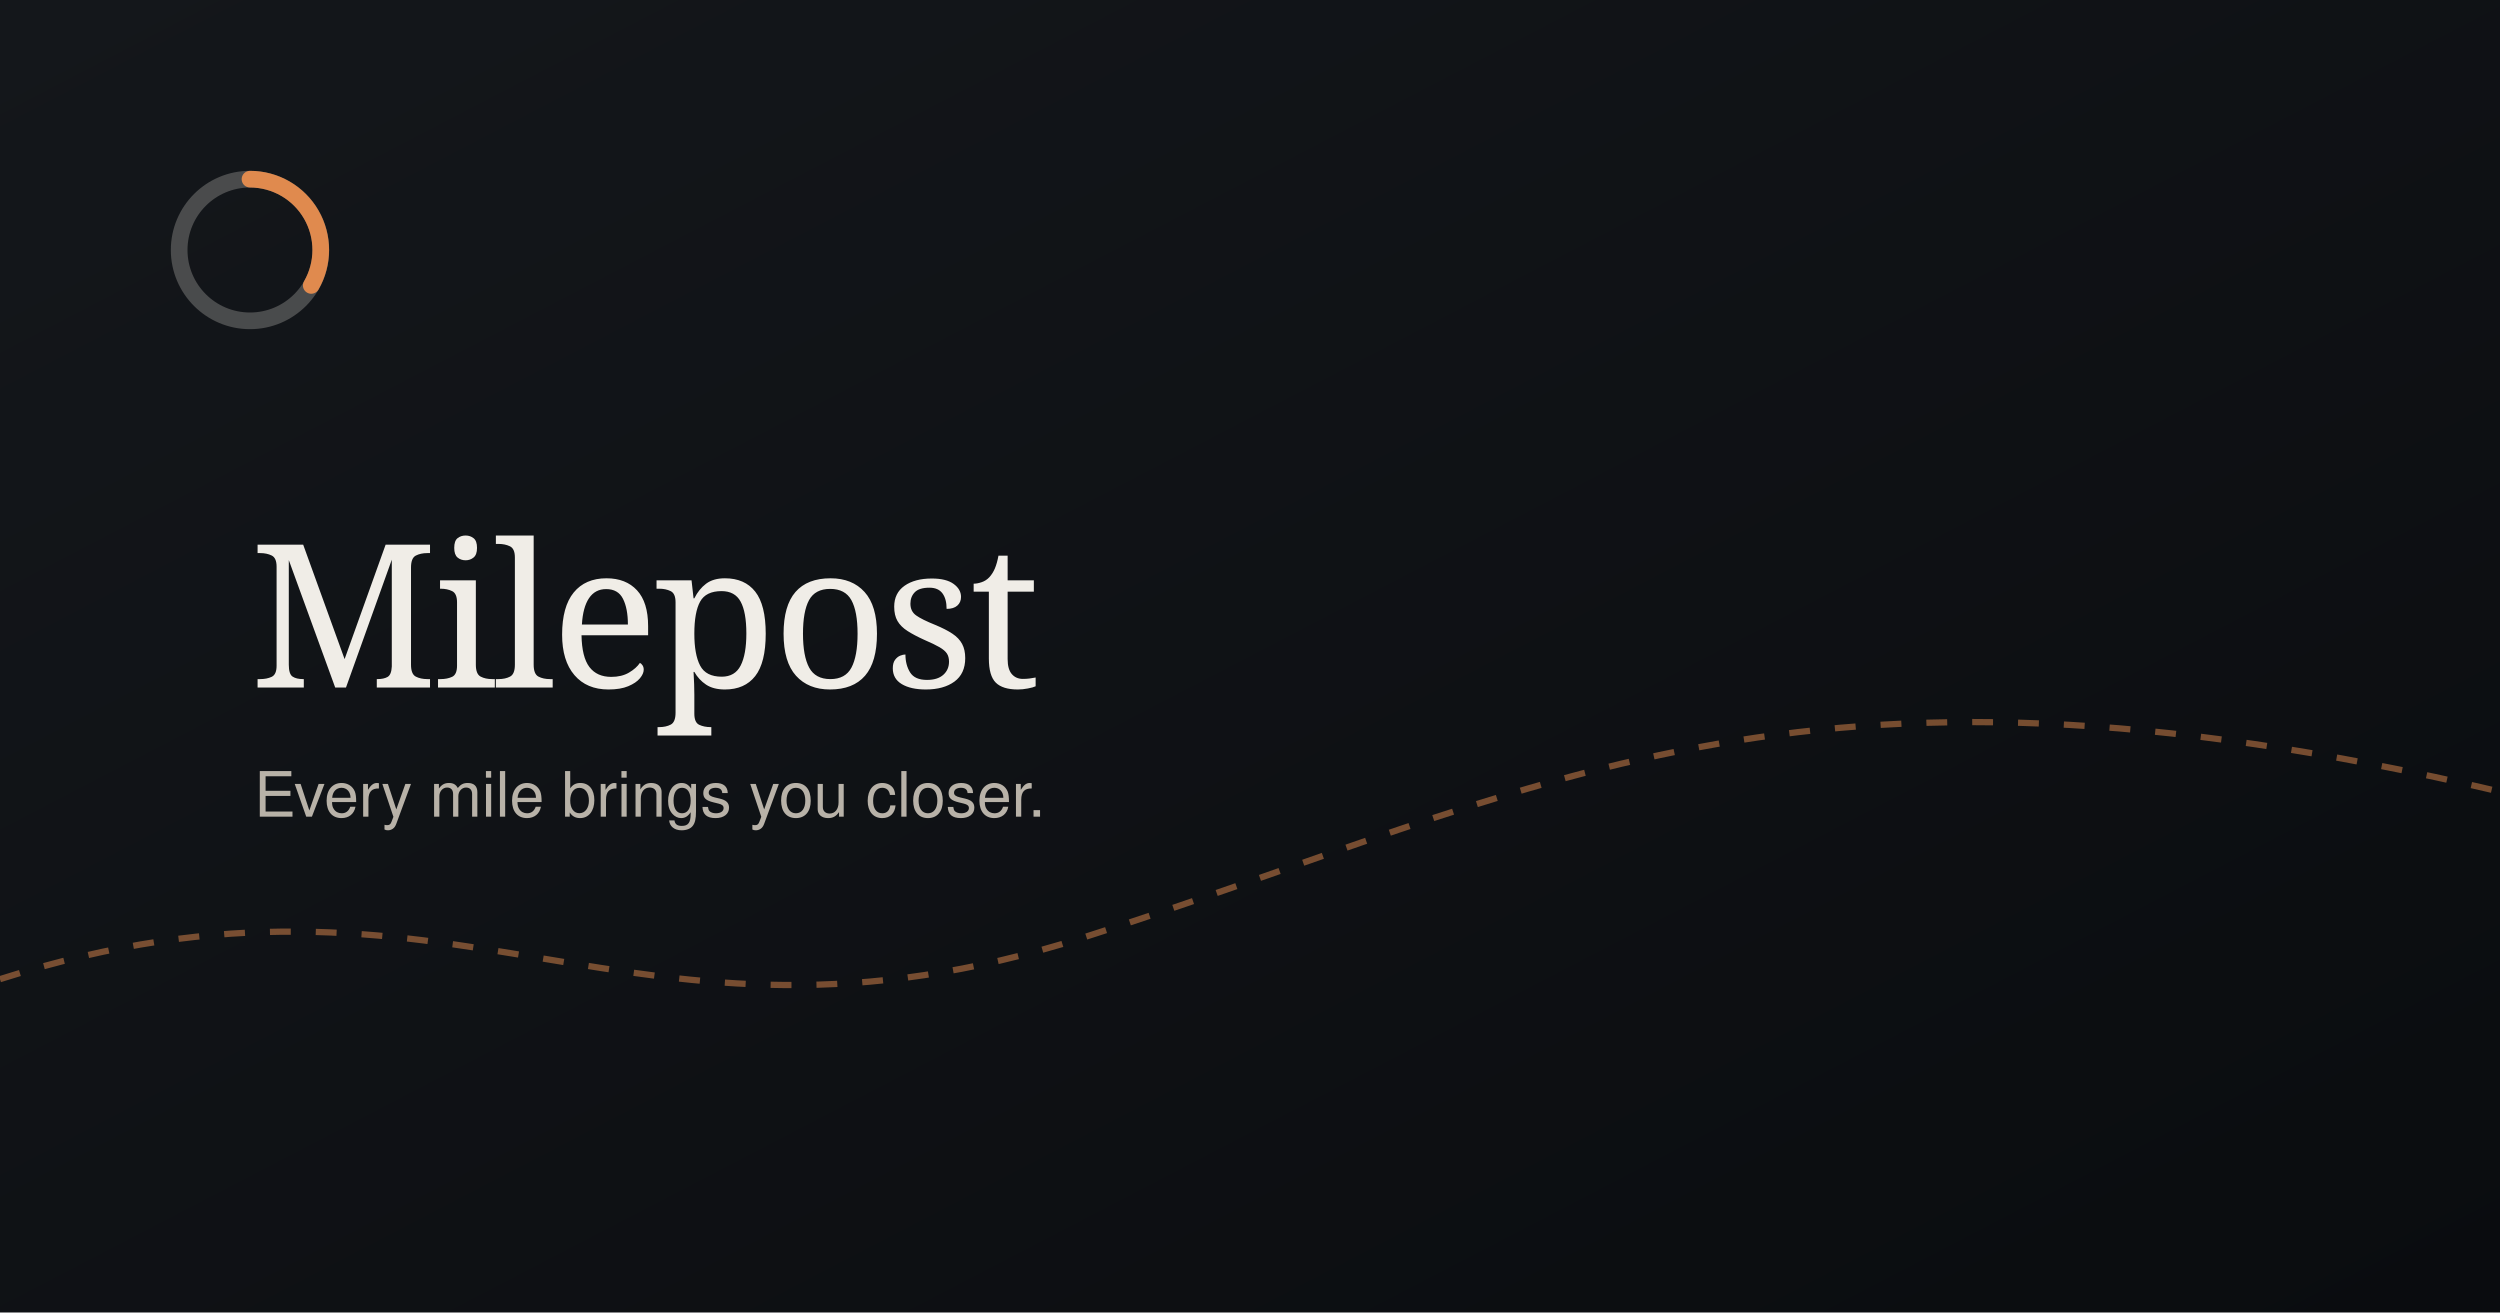
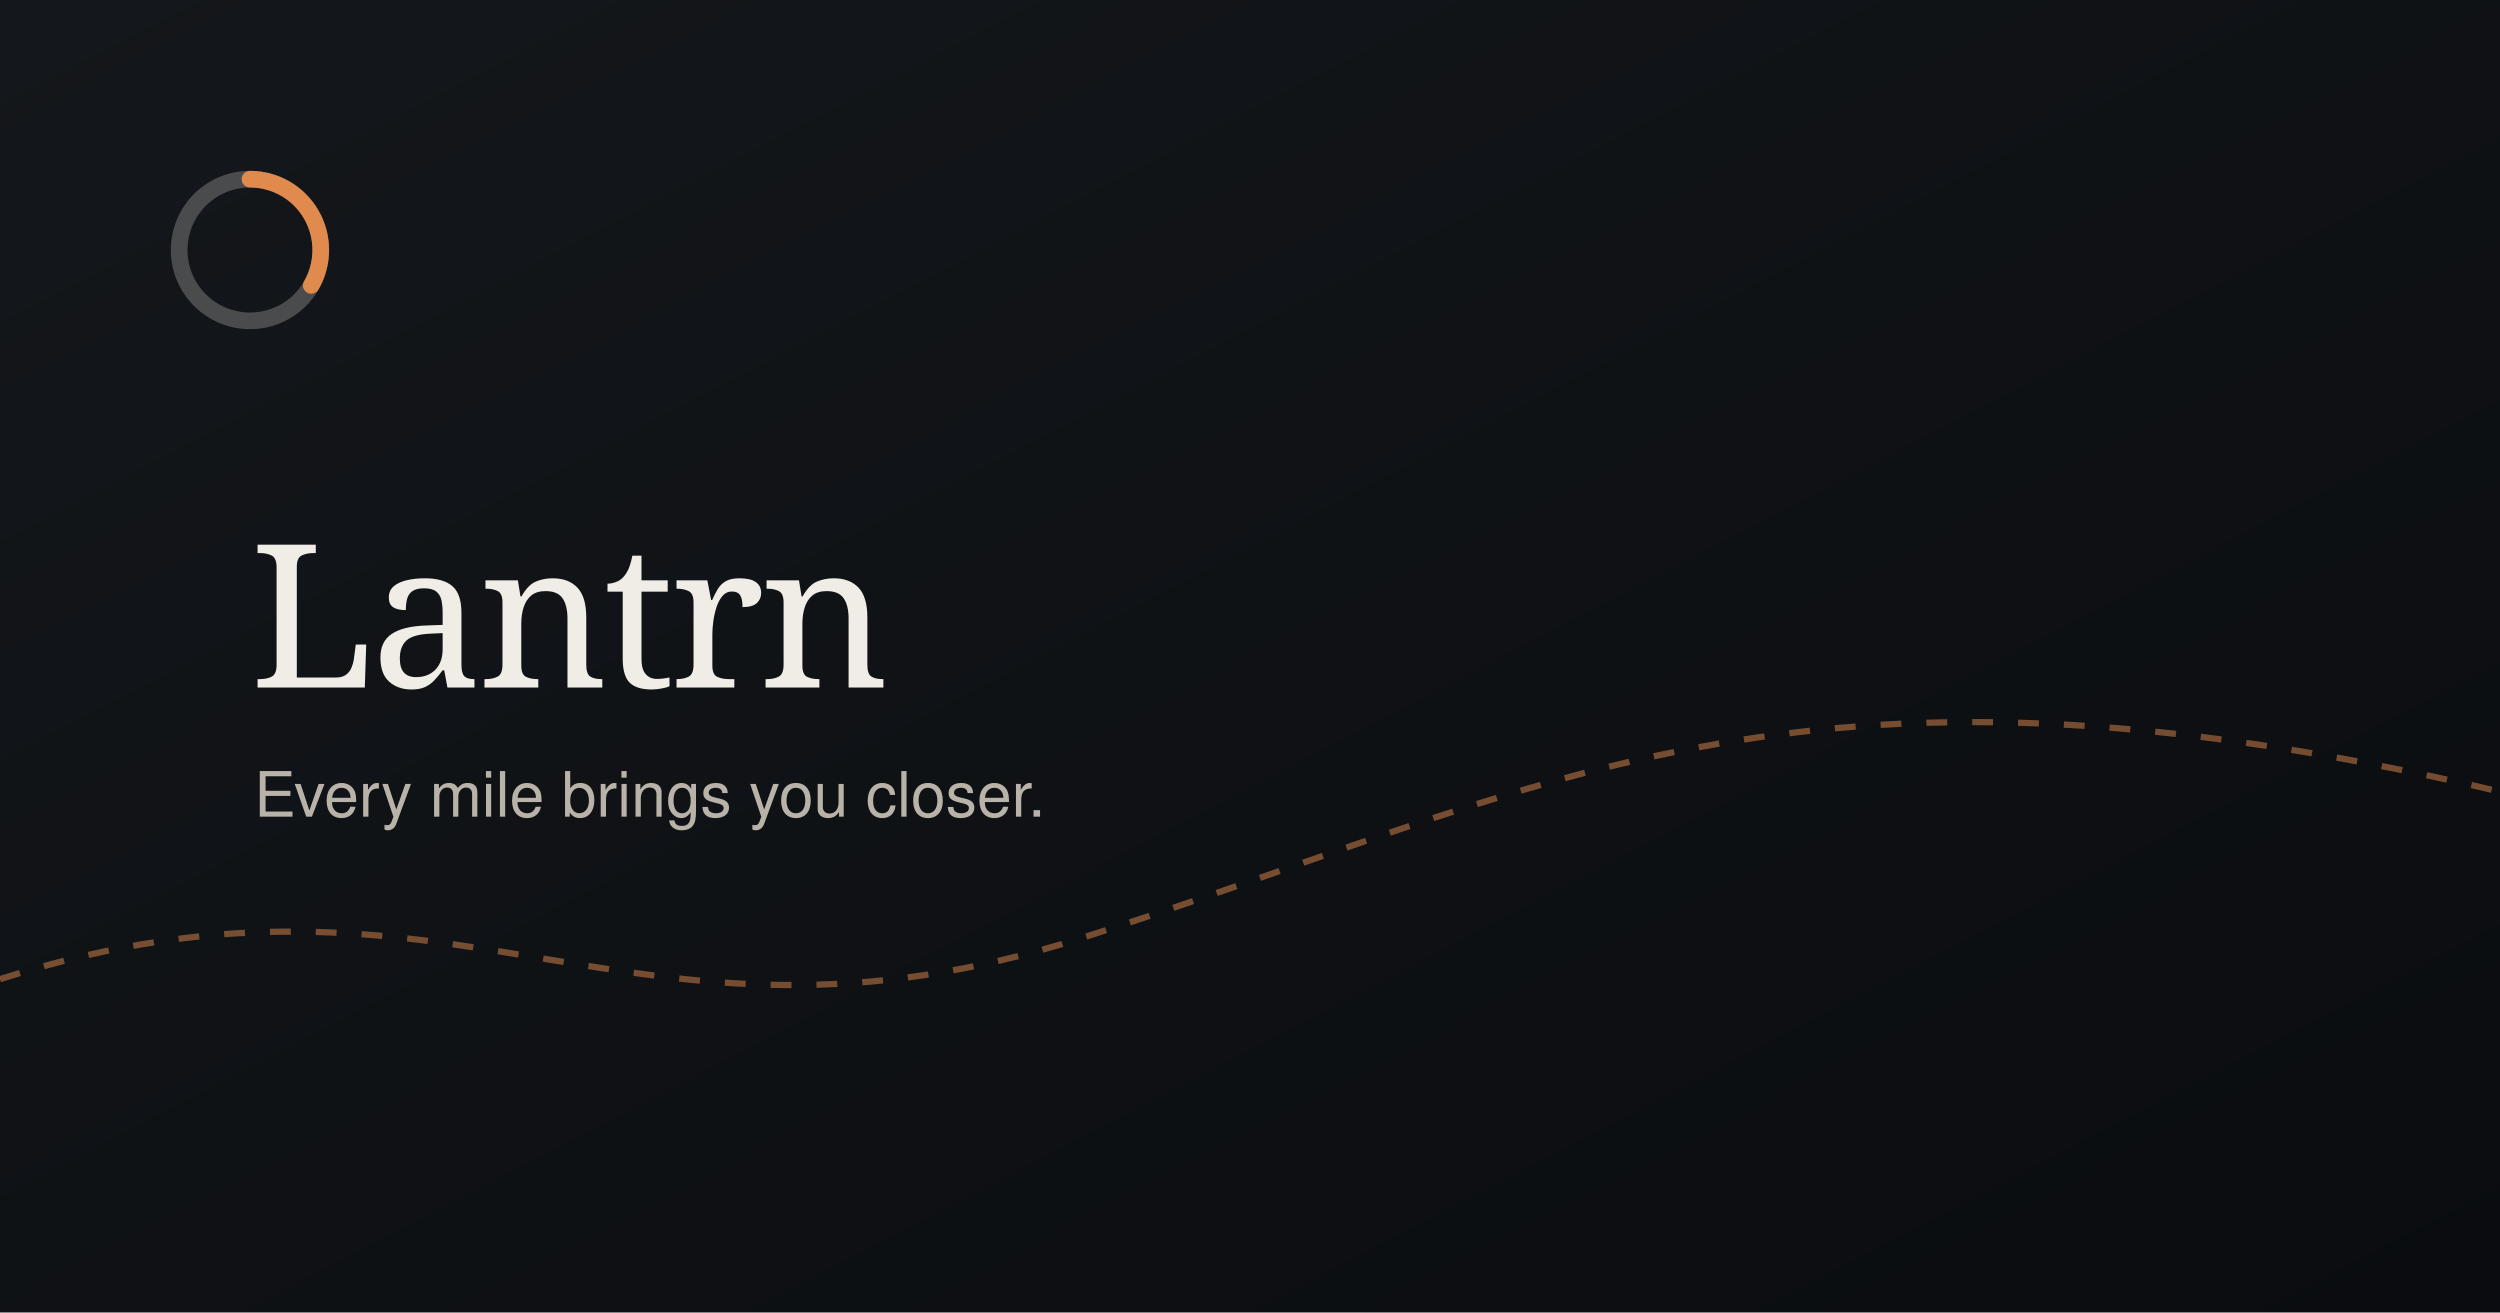
<svg xmlns="http://www.w3.org/2000/svg" viewBox="0 0 1200 630" width="1200" height="630">
  <defs>
    <linearGradient id="g" x1="0" y1="0" x2="1" y2="1">
      <stop offset="0" stop-color="#14171B" />
      <stop offset="1" stop-color="#0A0C0F" />
    </linearGradient>
  </defs>
  <rect width="1200" height="630" fill="url(#g)" />
  <path d="M0 470C220 400 300 520 520 450S860 300 1200 380" fill="none" stroke="#E08A4E" stroke-opacity=".5" stroke-width="3" stroke-dasharray="10 12" />
  <circle cx="120" cy="120" r="34" fill="none" stroke="#F0EDE7" stroke-opacity=".25" stroke-width="8" />
  <path d="M120 86a34 34 0 0 1 29.4 51" fill="none" stroke="#E08A4E" stroke-width="8" stroke-linecap="round" />
-   <text x="120" y="330" fill="#F0EDE7" font-family="Georgia,serif" font-size="96" letter-spacing="-2">Milepost</text>
+   <text x="120" y="330" fill="#F0EDE7" font-family="Georgia,serif" font-size="96" letter-spacing="-2">Lantrn</text>
  <text x="122" y="392" fill="#B8B2A8" font-family="Helvetica,Arial,sans-serif" font-size="30">Every mile brings you closer.</text>
</svg>
